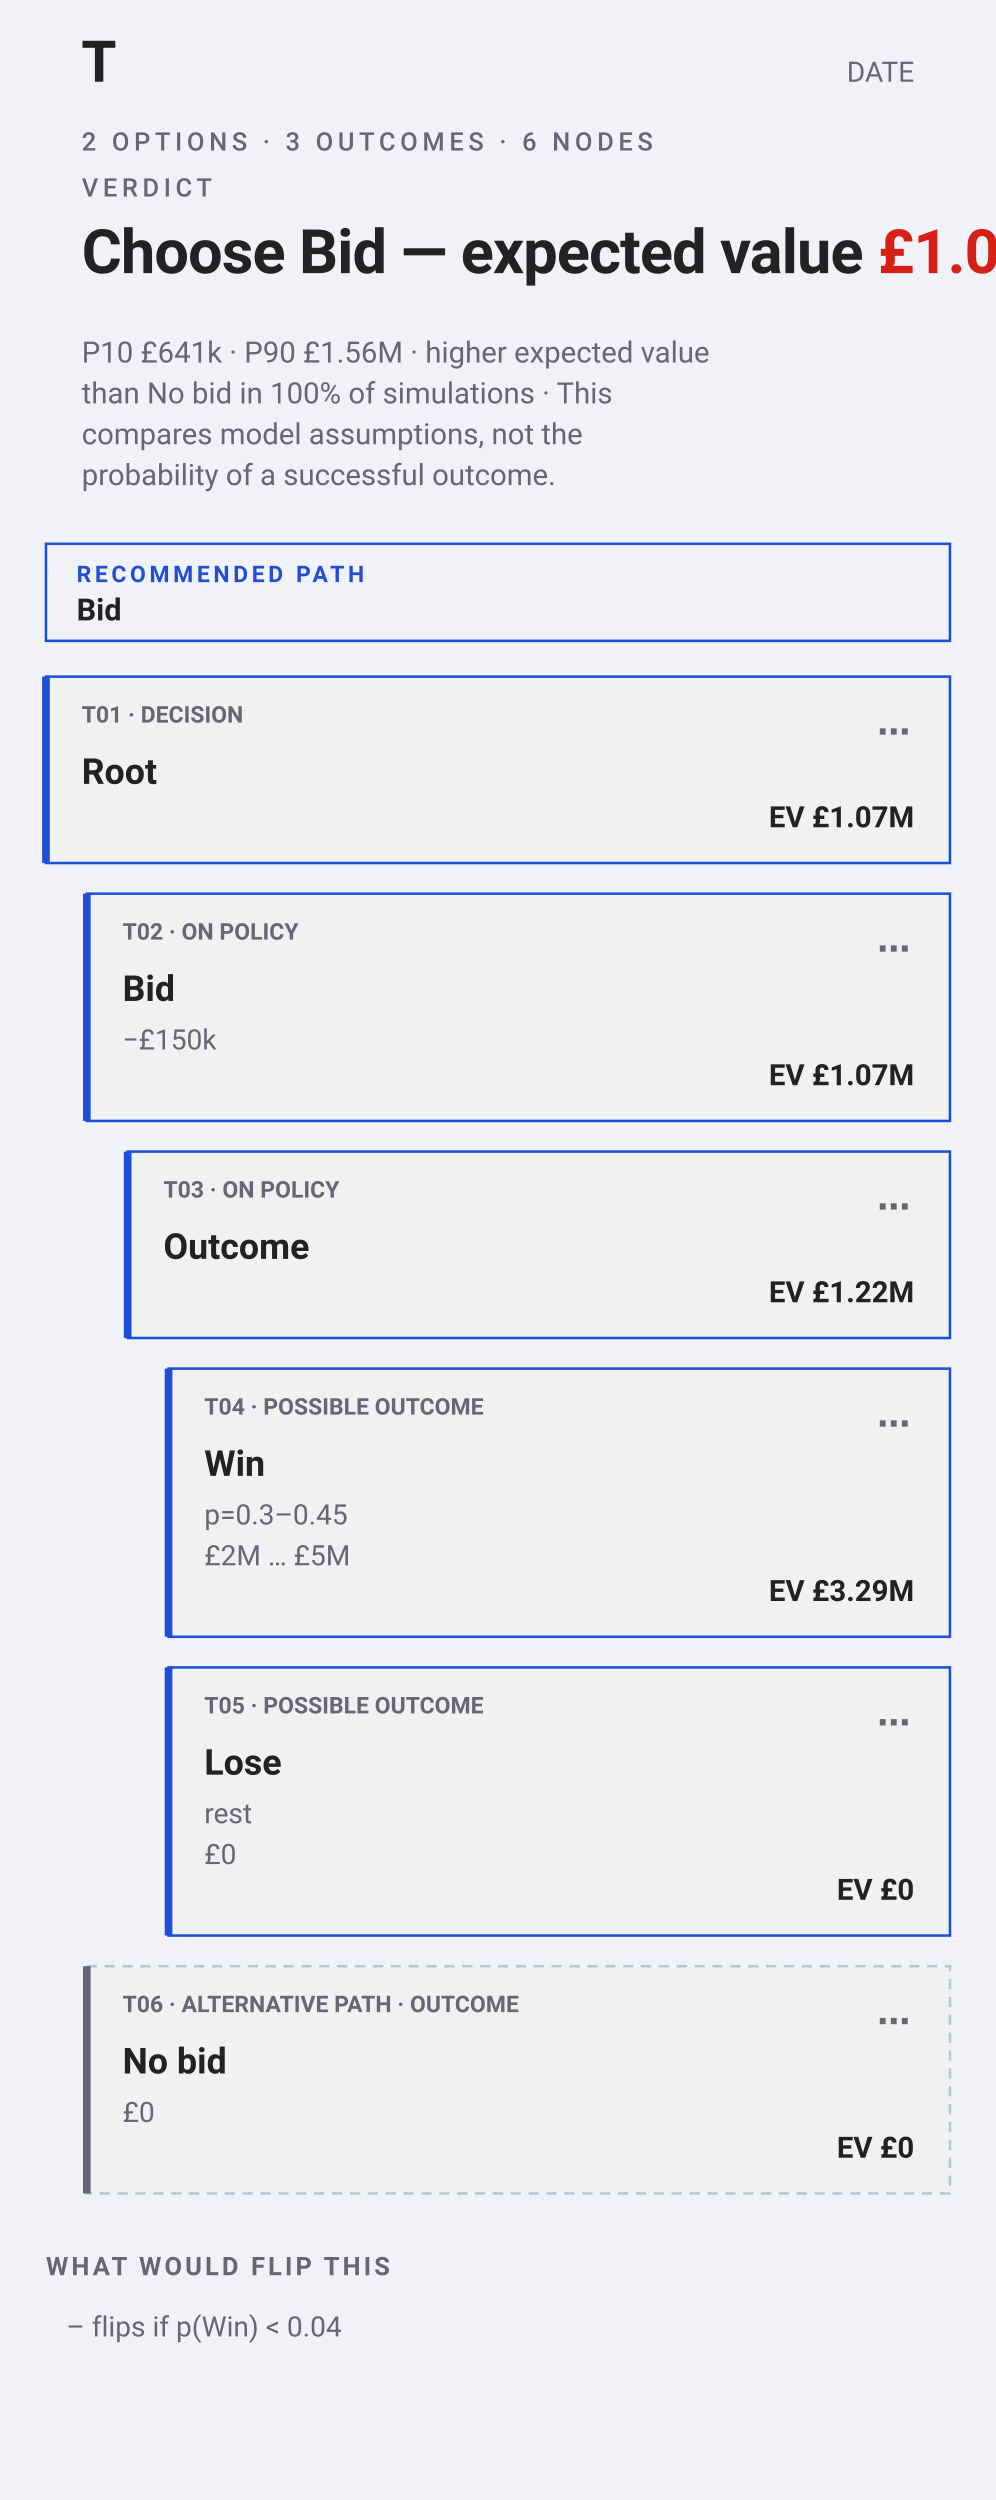
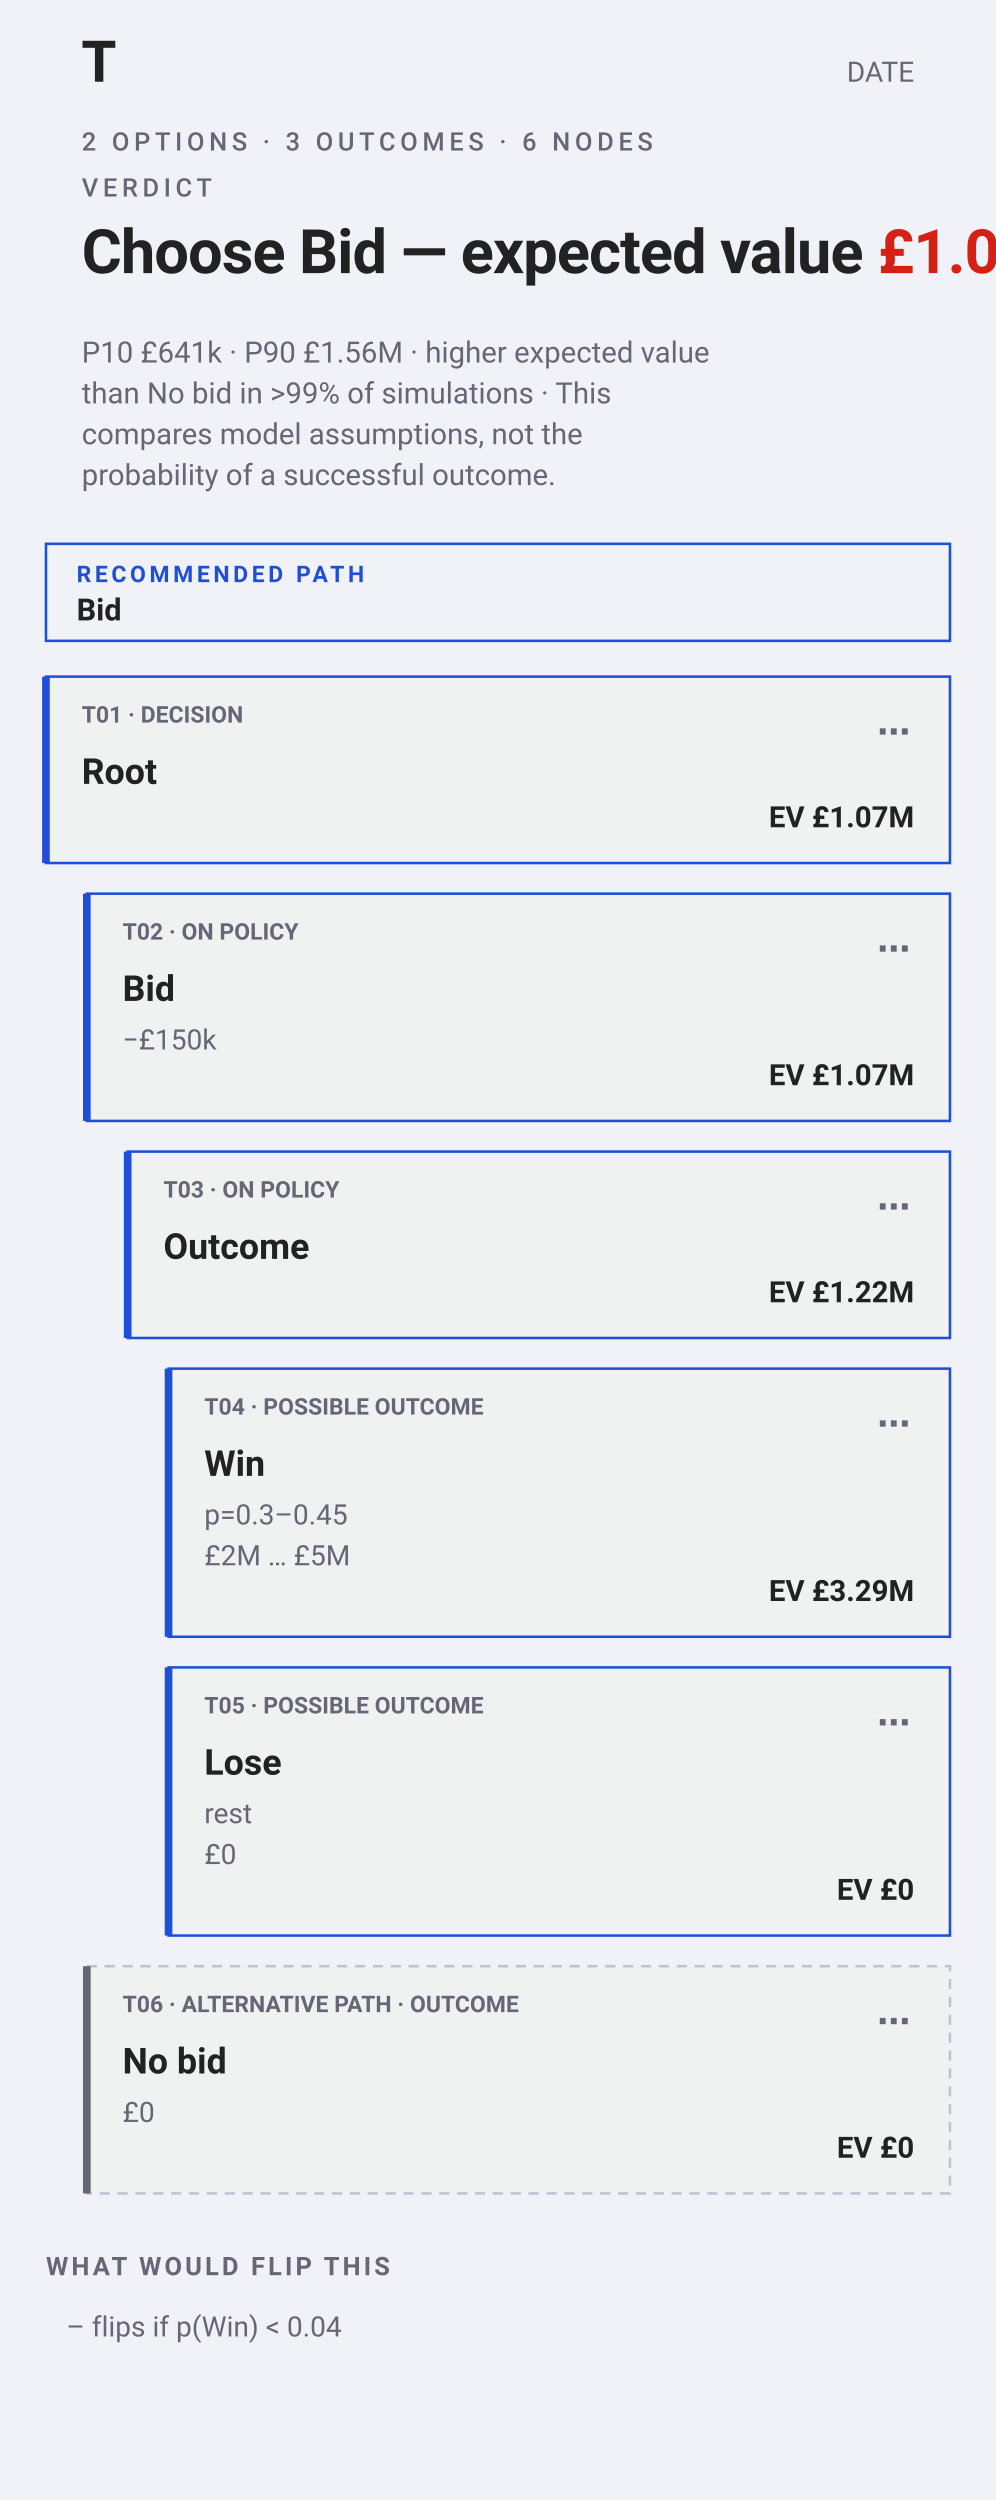
<svg xmlns="http://www.w3.org/2000/svg" width="390" height="979" viewBox="0 0 390 979" font-family="-apple-system,BlinkMacSystemFont,&quot;Segoe UI&quot;,Roboto,sans-serif">
  <rect width="390" height="979" fill="#f0f2f8" />
  <text x="32" y="32" font-family="&quot;Helvetica Neue&quot;,Helvetica,&quot;Segoe UI&quot;,Roboto,sans-serif" font-size="22" font-weight="700" fill="#222">T</text>
  <text x="358" y="32" text-anchor="end" font-size="11" fill="#667">DATE</text>
  <text xml:space="preserve" x="32" y="58.96" font-family="-apple-system,BlinkMacSystemFont,'Segoe UI',Roboto,sans-serif" font-size="10" font-weight="500" letter-spacing="1.8" fill="#667">2 OPTIONS · 3 OUTCOMES · 6 NODES</text>
  <g data-verdict="">
    <text xml:space="preserve" x="32" y="76.96" font-family="-apple-system,BlinkMacSystemFont,'Segoe UI',Roboto,sans-serif" font-size="10" font-weight="500" letter-spacing="1.8" fill="#667">VERDICT</text>
    <text xml:space="preserve" x="32" y="106.96" font-family="-apple-system,BlinkMacSystemFont,'Segoe UI',Roboto,sans-serif" font-size="24" font-weight="700" letter-spacing="-0.36" fill="#222">Choose Bid — expected value <tspan class="vfig" fill="#D62015">£1.07M</tspan>
    </text>
    <rect x="28" y="64.96" width="334" height="58" fill="transparent" data-edit="verdictedit" data-line="-1" data-raw="" />
    <rect x="28" y="64.96" width="334" height="58" fill="transparent" style="cursor:pointer" data-edit="verdict" data-line="-1" data-raw="" tabindex="0" role="button" aria-label="Verdict — edit, copy, or switch it off" />
    <text x="32" y="141.96" font-size="11.5" fill="#667">P10 £641k · P90 £1.56M · higher expected value</text>
-     <text x="32" y="157.96" font-size="11.5" fill="#667">than No bid in 100% of simulations · This</text>
+     <text x="32" y="157.96" font-size="11.5" fill="#667">than No bid in &gt;99% of simulations · This</text>
    <text x="32" y="173.96" font-size="11.5" fill="#667">compares model assumptions, not the</text>
    <text x="32" y="189.96" font-size="11.5" fill="#667">probability of a successful outcome.</text>
  </g>
  <rect x="18" y="212.96" width="354" height="38" fill="none" stroke="#1F4FD8" />
  <text x="30" y="227.96" font-size="9" font-weight="650" letter-spacing="1.4" fill="#1F4FD8">RECOMMENDED PATH</text>
  <text x="30" y="242.96" font-size="12" font-weight="650" fill="#222">Bid</text>
  <g data-memo-row="1" data-policy-state="recommended" data-menu-only="">
    <rect x="18" y="264.96" width="354" height="73" fill="#f0f1f1" stroke="#1F4FD8" />
    <line x1="18" y1="264.96" x2="18" y2="337.96" stroke="#1F4FD8" stroke-width="3" />
    <text x="32" y="282.96" font-size="9" font-weight="650" fill="#667">T01 · DECISION</text>
    <text x="32" y="306.96" font-size="14" font-weight="650" fill="#222">
      <tspan>Root</tspan>
    </text>
    <text x="358" y="323.96" text-anchor="end" font-size="11.5" font-weight="650" fill="#222" data-mc="">EV £1.07M</text>
    <g data-edit="cardmenu-root-decision" data-line="1" data-raw="" data-label-raw="Root" data-value-raw="" data-prob-raw="" data-menu="" tabindex="0" role="button" aria-label="More options: Root">
      <text x="350" y="290.96" text-anchor="middle" font-size="13" font-weight="700" fill="#667">⋯</text>
      <rect data-hit="" x="328" y="264.96" width="44" height="44" fill="#f0f2f8" fill-opacity="0" pointer-events="all" />
    </g>
  </g>
  <g data-memo-row="2" data-policy-state="recommended" data-menu-only="" data-opt="2">
    <rect x="34" y="349.96" width="338" height="89" fill="#f0f1f1" stroke="#1F4FD8" />
    <line x1="34" y1="349.96" x2="34" y2="438.96" stroke="#1F4FD8" stroke-width="3" />
    <text x="48" y="367.96" font-size="9" font-weight="650" fill="#667">T02 · ON POLICY</text>
    <text x="48" y="391.96" font-size="14" font-weight="650" fill="#222">
      <tspan>Bid</tspan>
    </text>
    <text x="48" y="410.96" font-size="11" fill="#667">
      <tspan>−£150k</tspan>
    </text>
    <text x="358" y="424.96" text-anchor="end" font-size="11.5" font-weight="650" fill="#222" data-mc="">EV £1.07M</text>
    <g data-edit="cardmenu-decision" data-line="2" data-raw="" data-label-raw="Bid" data-value-raw="-150k" data-prob-raw="" data-menu="" tabindex="0" role="button" aria-label="More options: Bid">
      <text x="350" y="375.96" text-anchor="middle" font-size="13" font-weight="700" fill="#667">⋯</text>
      <rect data-hit="" x="328" y="349.96" width="44" height="44" fill="#f0f2f8" fill-opacity="0" pointer-events="all" />
    </g>
  </g>
  <g data-memo-row="3" data-policy-state="recommended" data-menu-only="" data-opt="2">
    <rect x="50" y="450.96" width="322" height="73" fill="#f0f1f1" stroke="#1F4FD8" />
    <line x1="50" y1="450.96" x2="50" y2="523.96" stroke="#1F4FD8" stroke-width="3" />
    <text x="64" y="468.96" font-size="9" font-weight="650" fill="#667">T03 · ON POLICY</text>
    <text x="64" y="492.96" font-size="14" font-weight="650" fill="#222">
      <tspan>Outcome</tspan>
    </text>
    <text x="358" y="509.96" text-anchor="end" font-size="11.5" font-weight="650" fill="#222" data-mc="">EV £1.22M</text>
    <g data-edit="cardmenu-chance" data-line="3" data-raw="" data-label-raw="Outcome" data-value-raw="" data-prob-raw="" data-menu="" tabindex="0" role="button" aria-label="More options: Outcome">
      <text x="350" y="476.96" text-anchor="middle" font-size="13" font-weight="700" fill="#667">⋯</text>
      <rect data-hit="" x="328" y="450.96" width="44" height="44" fill="#f0f2f8" fill-opacity="0" pointer-events="all" />
    </g>
  </g>
  <g data-memo-row="4" data-policy-state="recommended" data-menu-only="" data-opt="2">
    <rect x="66" y="535.96" width="306" height="105" fill="#f0f1f1" stroke="#1F4FD8" />
    <line x1="66" y1="535.96" x2="66" y2="640.96" stroke="#1F4FD8" stroke-width="3" />
    <text x="80" y="553.96" font-size="9" font-weight="650" fill="#667">T04 · POSSIBLE OUTCOME</text>
    <text x="80" y="577.96" font-size="14" font-weight="650" fill="#222">
      <tspan>Win</tspan>
    </text>
    <text x="80" y="596.96" font-size="11" fill="#667">
      <tspan>p=0.3–0.45</tspan>
    </text>
    <text x="80" y="612.96" font-size="11" fill="#667">
      <tspan>£2M … £5M</tspan>
    </text>
    <text x="358" y="626.96" text-anchor="end" font-size="11.5" font-weight="650" fill="#222" data-mc="">EV £3.29M</text>
    <g data-edit="cardmenu-leaf" data-line="4" data-raw="" data-label-raw="Win" data-value-raw="2M to 5M" data-prob-raw="0.3-0.45" data-menu="" tabindex="0" role="button" aria-label="More options: Win">
      <text x="350" y="561.96" text-anchor="middle" font-size="13" font-weight="700" fill="#667">⋯</text>
      <rect data-hit="" x="328" y="535.96" width="44" height="44" fill="#f0f2f8" fill-opacity="0" pointer-events="all" />
    </g>
  </g>
  <g data-memo-row="5" data-policy-state="recommended" data-menu-only="" data-opt="2">
    <rect x="66" y="652.96" width="306" height="105" fill="#f0f1f1" stroke="#1F4FD8" />
    <line x1="66" y1="652.96" x2="66" y2="757.96" stroke="#1F4FD8" stroke-width="3" />
    <text x="80" y="670.96" font-size="9" font-weight="650" fill="#667">T05 · POSSIBLE OUTCOME</text>
    <text x="80" y="694.96" font-size="14" font-weight="650" fill="#222">
      <tspan>Lose</tspan>
    </text>
    <text x="80" y="713.96" font-size="11" fill="#667">
      <tspan>rest</tspan>
    </text>
    <text x="80" y="729.96" font-size="11" fill="#667">
      <tspan>£0</tspan>
    </text>
    <text x="358" y="743.96" text-anchor="end" font-size="11.5" font-weight="650" fill="#222" data-mc="">EV £0</text>
    <g data-edit="cardmenu-leaf" data-line="5" data-raw="" data-label-raw="Lose" data-value-raw="0" data-prob-raw="rest" data-menu="" tabindex="0" role="button" aria-label="More options: Lose">
      <text x="350" y="678.96" text-anchor="middle" font-size="13" font-weight="700" fill="#667">⋯</text>
      <rect data-hit="" x="328" y="652.96" width="44" height="44" fill="#f0f2f8" fill-opacity="0" pointer-events="all" />
    </g>
  </g>
  <g data-memo-row="6" data-policy-state="alternative" data-menu-only="" data-opt="6">
    <rect x="34" y="769.96" width="338" height="89" fill="#f0f1f1" stroke="#bbc3d5" stroke-dasharray="4,3" />
    <line x1="34" y1="769.96" x2="34" y2="858.96" stroke="#667" stroke-width="3" />
    <text x="48" y="787.96" font-size="9" font-weight="650" fill="#667">T06 · ALTERNATIVE PATH · OUTCOME</text>
    <text x="48" y="811.96" font-size="14" font-weight="650" fill="#222">
      <tspan>No bid</tspan>
    </text>
    <text x="48" y="830.96" font-size="11" fill="#667">
      <tspan>£0</tspan>
    </text>
    <text x="358" y="844.96" text-anchor="end" font-size="11.5" font-weight="650" fill="#222" data-mc="">EV £0</text>
    <g data-edit="cardmenu-leaf" data-line="6" data-raw="" data-label-raw="No bid" data-value-raw="0" data-prob-raw="" data-menu="" tabindex="0" role="button" aria-label="More options: No bid">
      <text x="350" y="795.96" text-anchor="middle" font-size="13" font-weight="700" fill="#667">⋯</text>
      <rect data-hit="" x="328" y="769.96" width="44" height="44" fill="#f0f2f8" fill-opacity="0" pointer-events="all" />
    </g>
  </g>
  <text x="18" y="890.96" font-size="10" font-weight="650" letter-spacing="1.2" fill="#667">WHAT WOULD FLIP THIS</text>
  <text x="26" y="914.96" font-size="11" fill="#667">– flips if p(Win) &lt; 0.04</text>
</svg>
